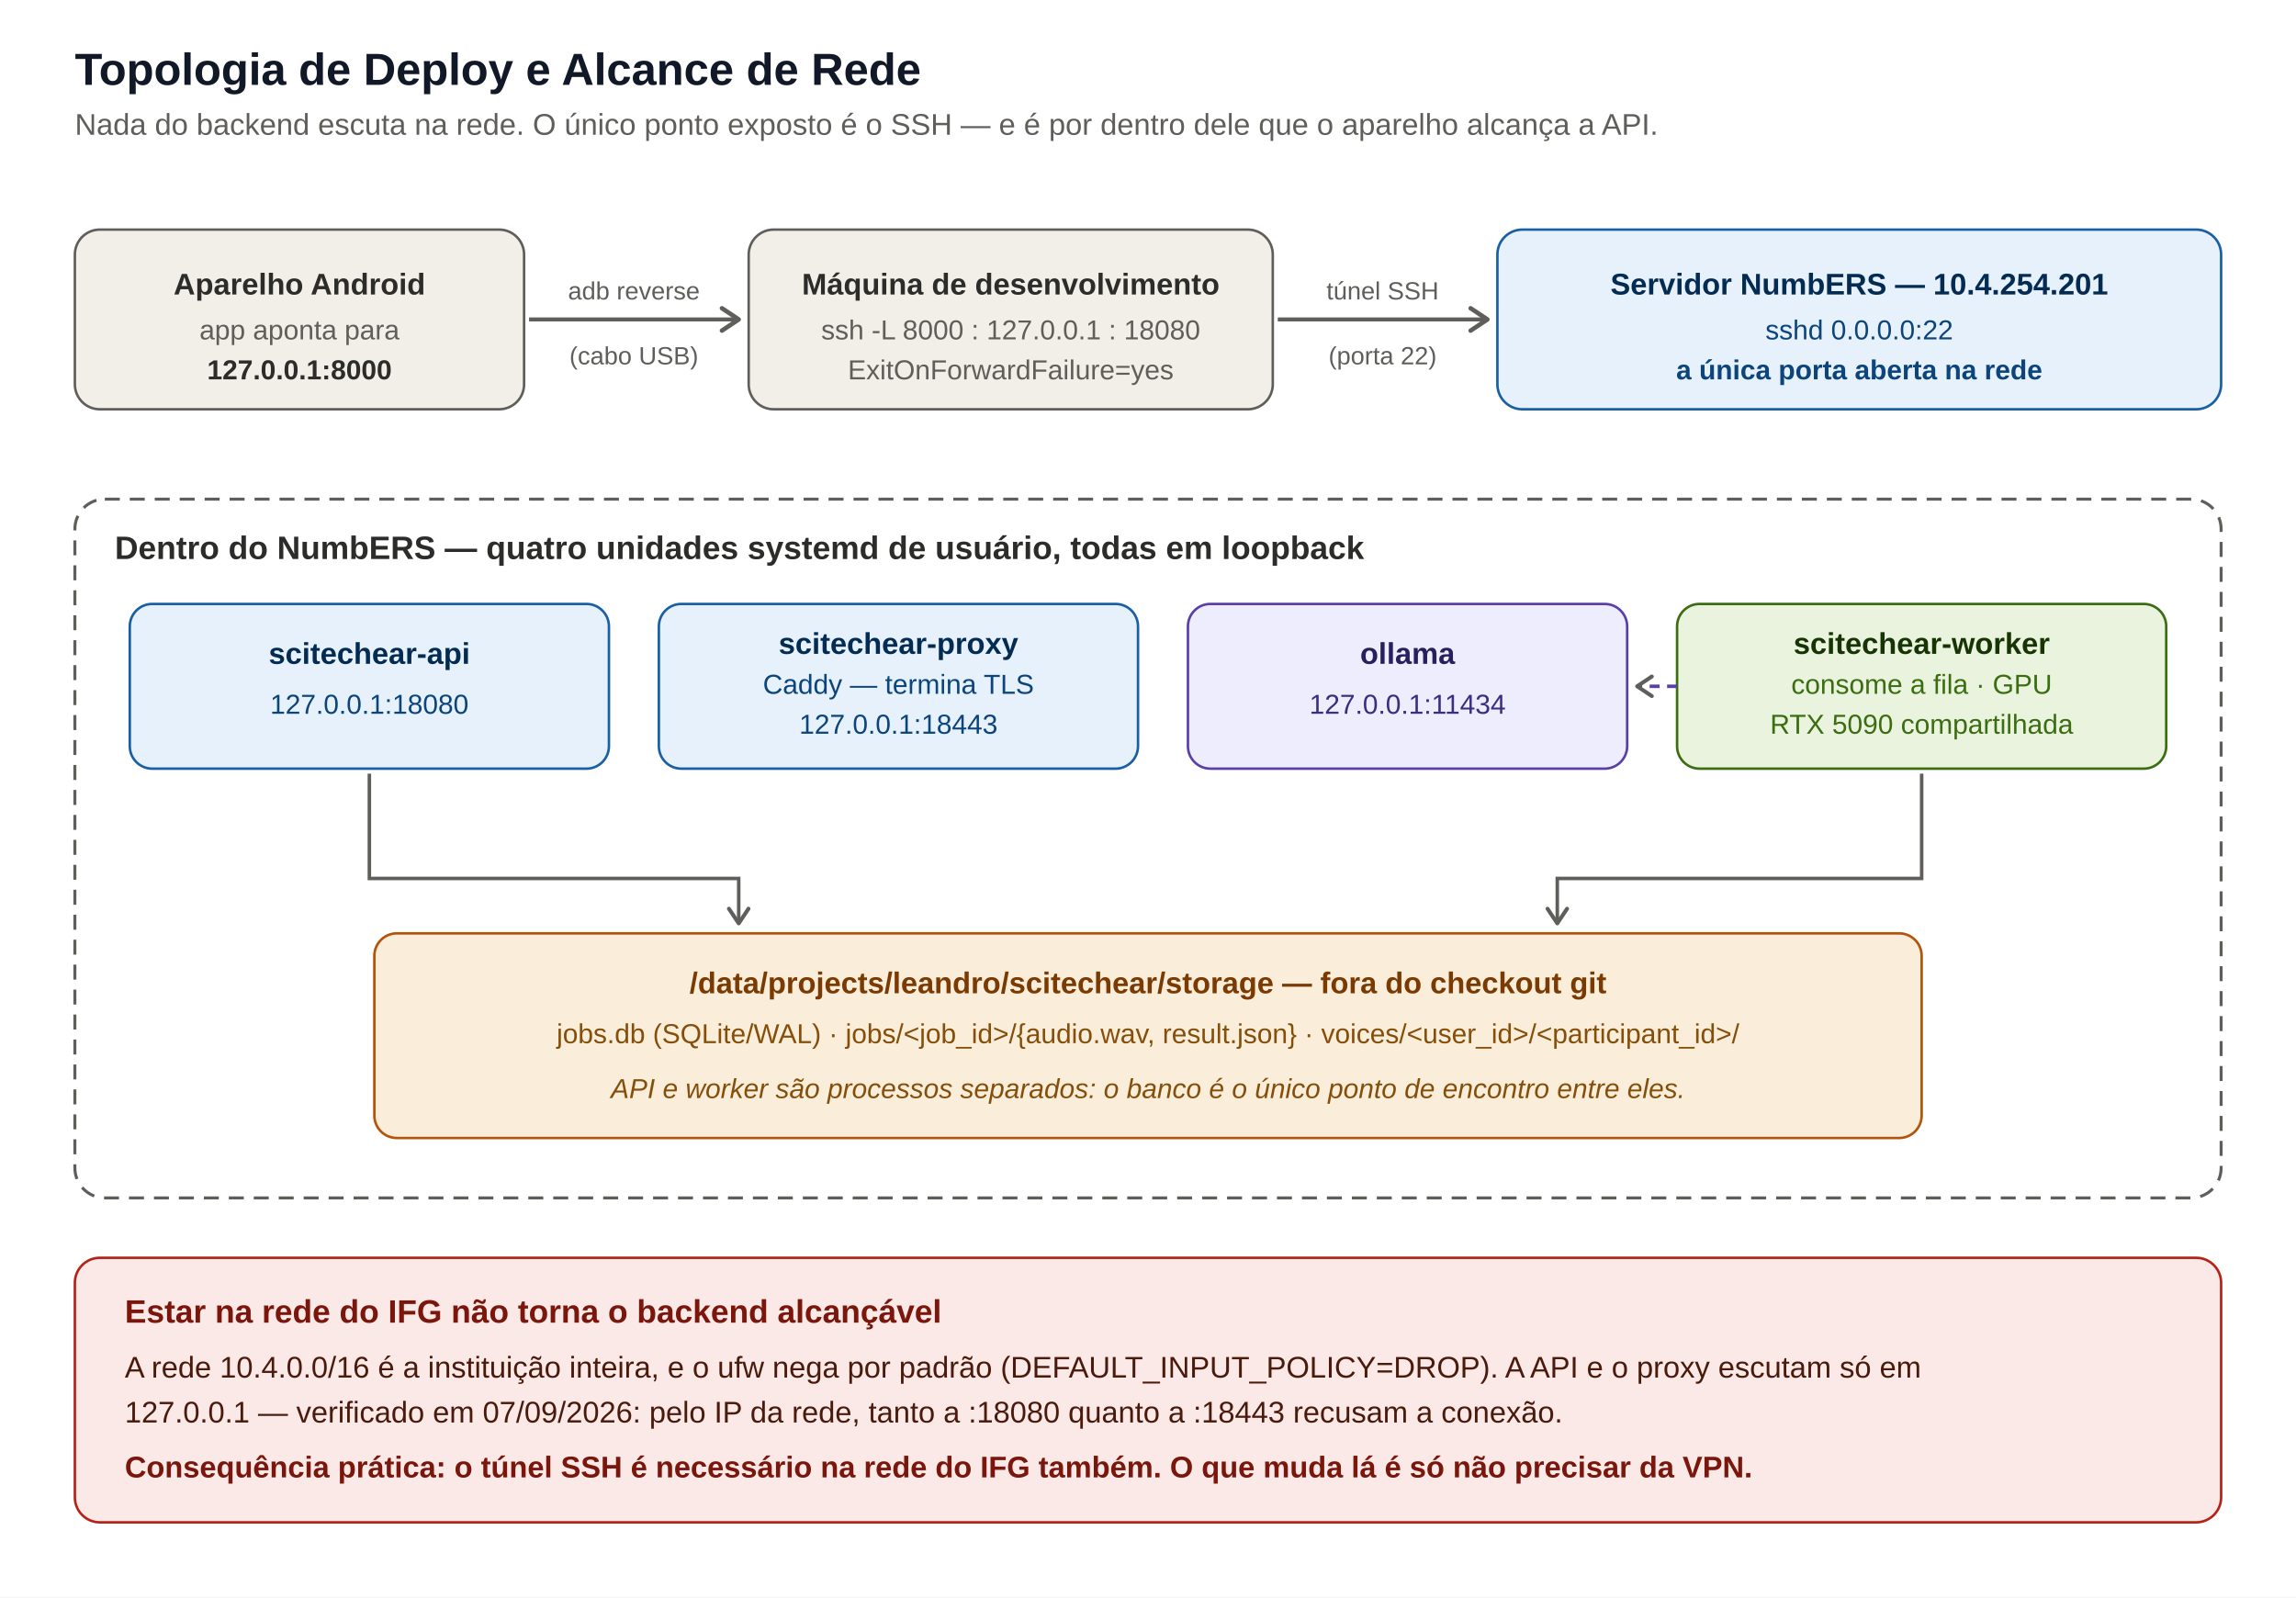
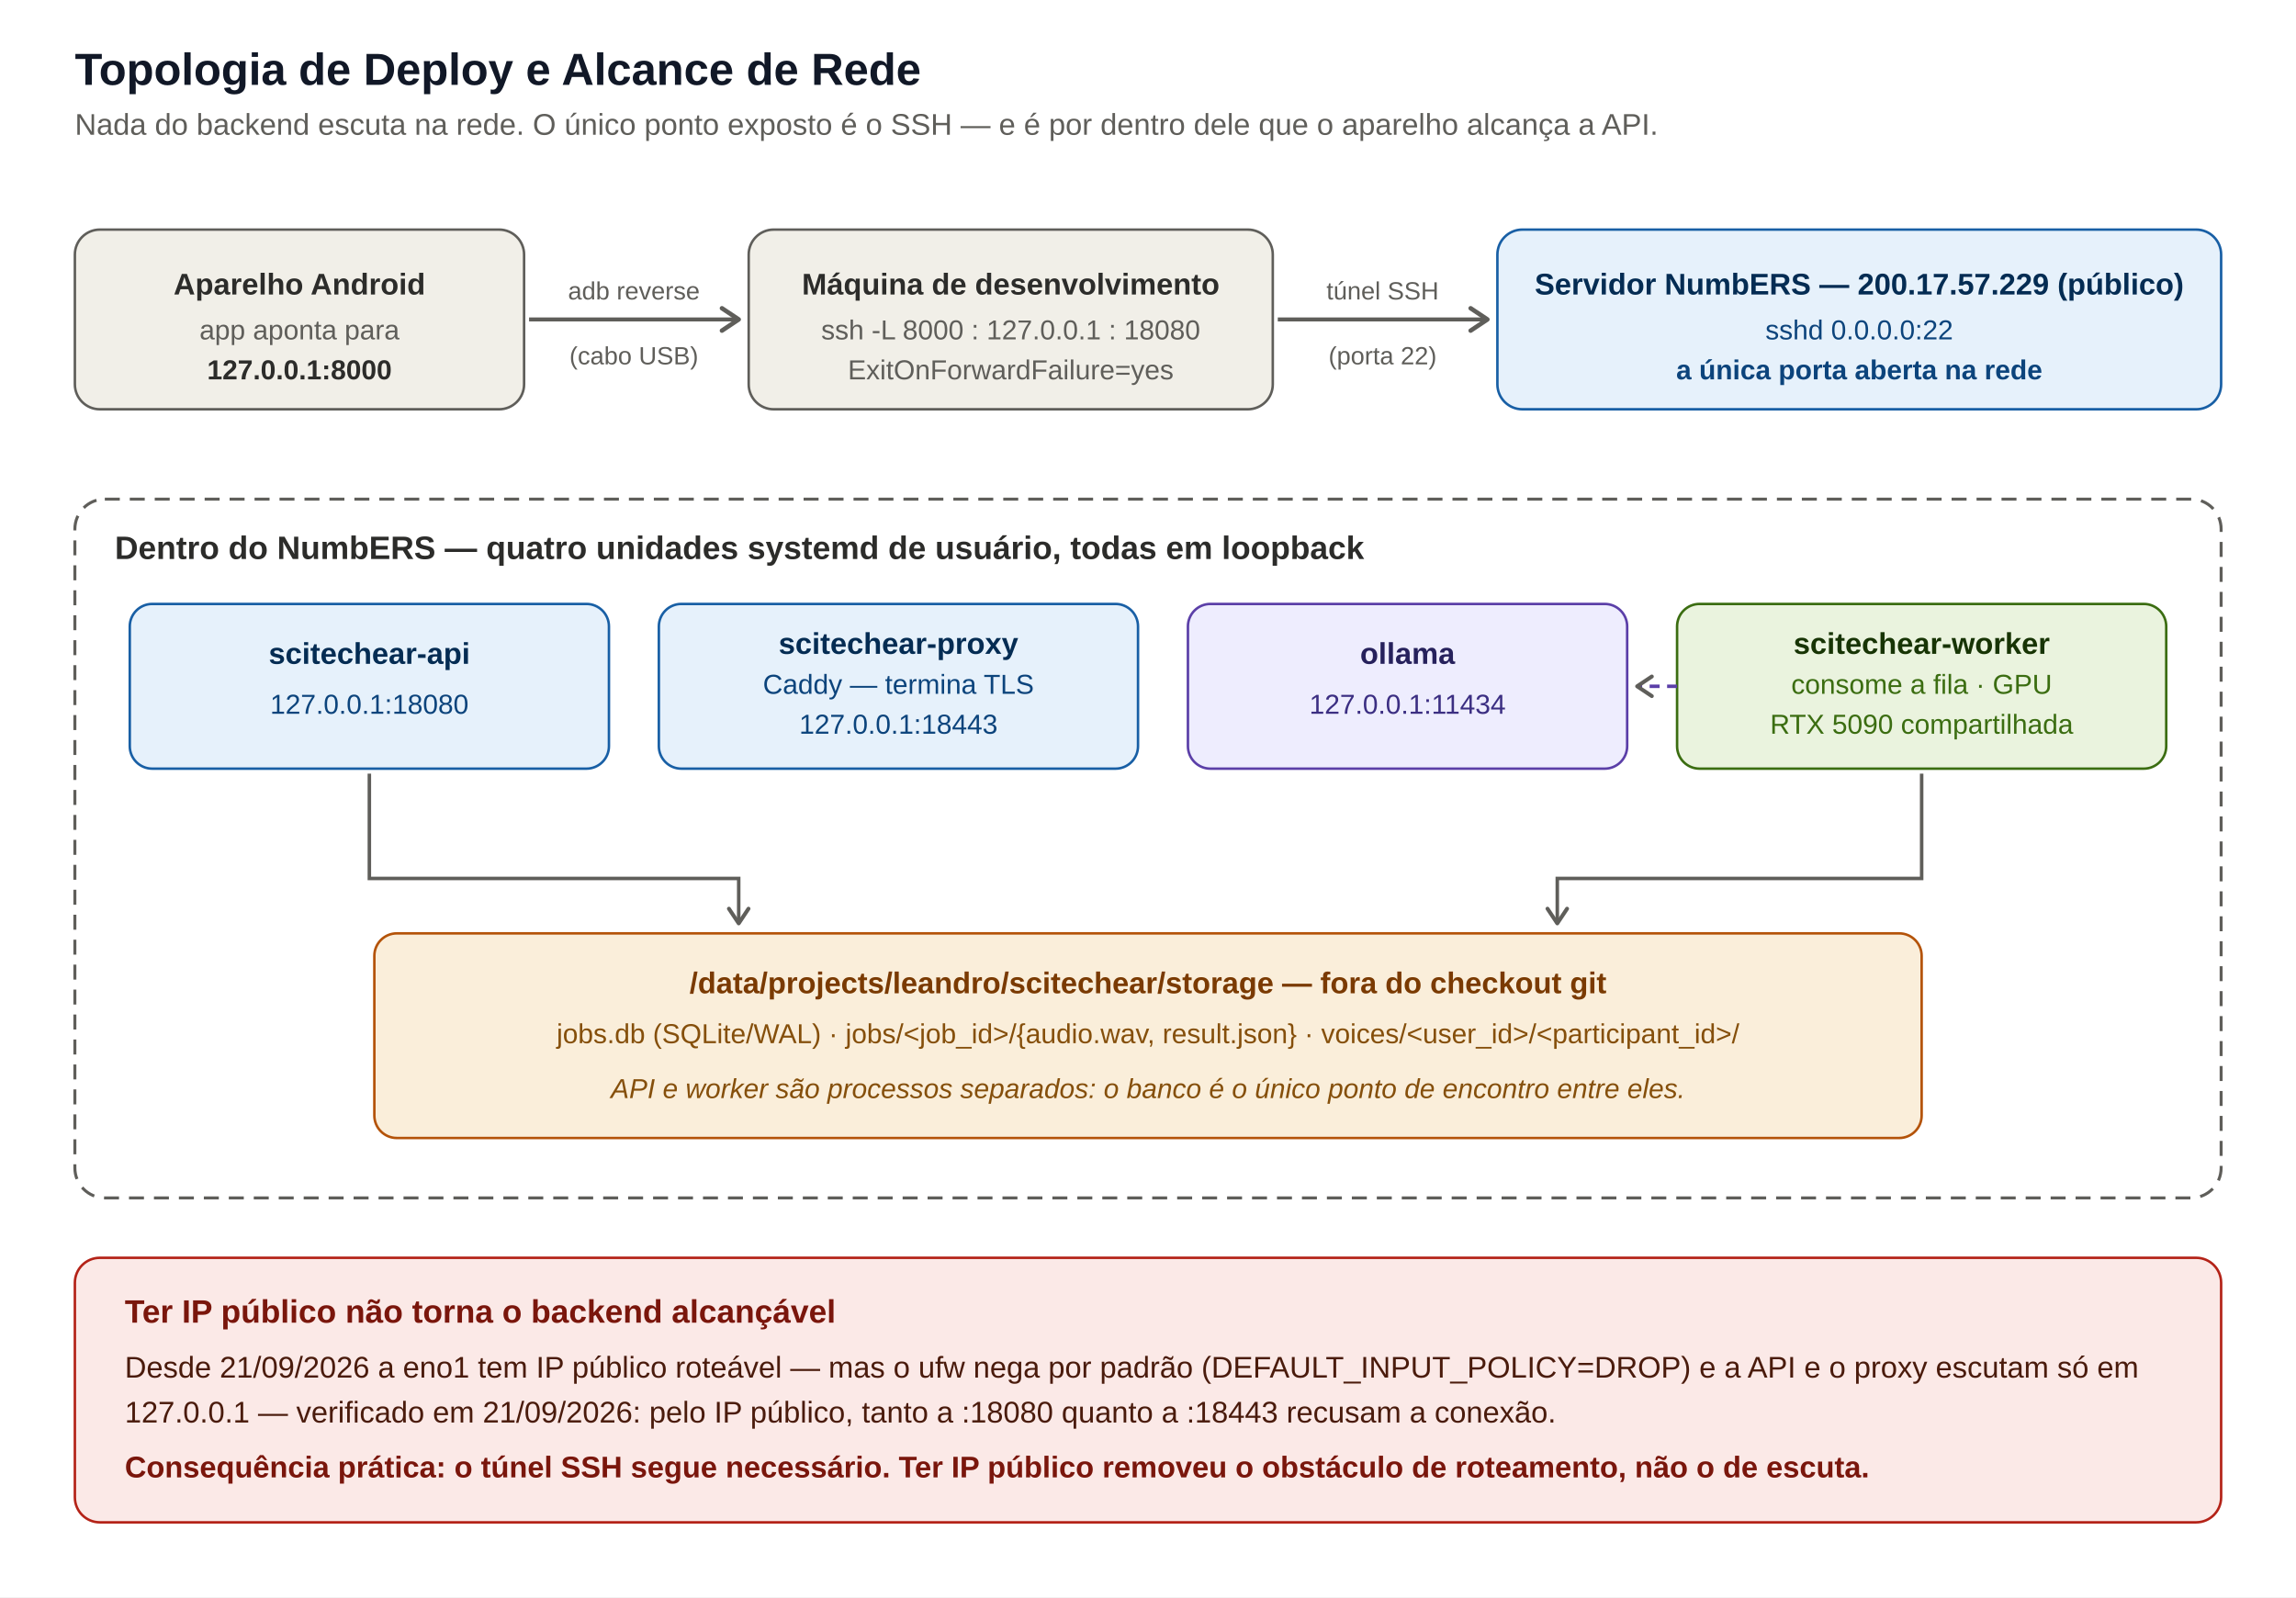
<svg xmlns="http://www.w3.org/2000/svg" width="920" height="640" viewBox="0 0 920 640" font-family="Arial, Helvetica, sans-serif">
  <defs>
    <marker id="arrN" viewBox="0 0 10 10" refX="8" refY="5" markerWidth="7" markerHeight="7" orient="auto-start-reverse">
      <path d="M2 1L8 5L2 9" fill="none" stroke="#5F5E5A" stroke-width="1.6" stroke-linecap="round" stroke-linejoin="round" />
    </marker>
    <marker id="arrR" viewBox="0 0 10 10" refX="8" refY="5" markerWidth="7" markerHeight="7" orient="auto-start-reverse">
      <path d="M2 1L8 5L2 9" fill="none" stroke="#B42318" stroke-width="1.6" stroke-linecap="round" stroke-linejoin="round" />
    </marker>
  </defs>
  <rect width="920" height="640" fill="#FFFFFF" />
  <text x="30" y="34" font-size="18" font-weight="bold" fill="#111827">Topologia de Deploy e Alcance de Rede</text>
  <text x="30" y="54" font-size="12" fill="#5F5E5A">Nada do backend escuta na rede. O único ponto exposto é o SSH — e é por dentro dele que o aparelho alcança a API.</text>
  <g font-size="12" text-anchor="middle">
    <rect x="30" y="92" width="180" height="72" rx="10" fill="#F1EFE8" stroke="#5F5E5A" />
    <text x="120" y="118" font-weight="bold" fill="#2C2C2A">Aparelho Android</text>
    <text x="120" y="136" font-size="11" fill="#5F5E5A">app aponta para</text>
    <text x="120" y="152" font-size="11" font-weight="bold" fill="#2C2C2A">127.0.0.1:8000</text>
    <rect x="300" y="92" width="210" height="72" rx="10" fill="#F1EFE8" stroke="#5F5E5A" />
    <text x="405" y="118" font-weight="bold" fill="#2C2C2A">Máquina de desenvolvimento</text>
    <text x="405" y="136" font-size="11" fill="#5F5E5A">ssh -L 8000 : 127.0.0.1 : 18080</text>
    <text x="405" y="152" font-size="11" fill="#5F5E5A">ExitOnForwardFailure=yes</text>
    <rect x="600" y="92" width="290" height="72" rx="10" fill="#E6F1FB" stroke="#185FA5" />
-     <text x="745" y="118" font-weight="bold" fill="#042C53">Servidor NumbERS — 10.4.254.201</text>
+     <text x="745" y="118" font-weight="bold" fill="#042C53">Servidor NumbERS — 200.17.57.229 (público)</text>
    <text x="745" y="136" font-size="11" fill="#0C447C">sshd 0.0.0.0:22</text>
    <text x="745" y="152" font-size="11" font-weight="bold" fill="#0C447C">a única porta aberta na rede</text>
  </g>
  <g stroke="#5F5E5A" stroke-width="1.6" marker-end="url(#arrN)">
    <path d="M212 128 L296 128" fill="none" />
    <path d="M512 128 L596 128" fill="none" />
  </g>
  <g font-size="10" text-anchor="middle" fill="#5F5E5A">
    <text x="254" y="120">adb reverse</text>
    <text x="254" y="146">(cabo USB)</text>
    <text x="554" y="120">túnel SSH</text>
    <text x="554" y="146">(porta 22)</text>
  </g>
  <rect x="30" y="200" width="860" height="280" rx="12" fill="none" stroke="#5F5E5A" stroke-width="1.2" stroke-dasharray="6 4" />
  <text x="46" y="224" font-size="13" font-weight="bold" fill="#2C2C2A">Dentro do NumbERS — quatro unidades systemd de usuário, todas em loopback</text>
  <g font-size="12" text-anchor="middle">
    <rect x="52" y="242" width="192" height="66" rx="9" fill="#E6F1FB" stroke="#185FA5" />
    <text x="148" y="266" font-weight="bold" fill="#042C53">scitechear-api</text>
    <text x="148" y="286" font-size="11" fill="#0C447C">127.0.0.1:18080</text>
    <rect x="264" y="242" width="192" height="66" rx="9" fill="#E6F1FB" stroke="#185FA5" />
    <text x="360" y="262" font-weight="bold" fill="#042C53">scitechear-proxy</text>
    <text x="360" y="278" font-size="11" fill="#0C447C">Caddy — termina TLS</text>
    <text x="360" y="294" font-size="11" fill="#0C447C">127.0.0.1:18443</text>
    <rect x="476" y="242" width="176" height="66" rx="9" fill="#EEEDFE" stroke="#5B3FA8" />
    <text x="564" y="266" font-weight="bold" fill="#26215C">ollama</text>
    <text x="564" y="286" font-size="11" fill="#3B2E82">127.0.0.1:11434</text>
    <rect x="672" y="242" width="196" height="66" rx="9" fill="#EAF3DE" stroke="#3B6D11" />
    <text x="770" y="262" font-weight="bold" fill="#173404">scitechear-worker</text>
    <text x="770" y="278" font-size="11" fill="#3B6D11">consome a fila · GPU</text>
    <text x="770" y="294" font-size="11" fill="#3B6D11">RTX 5090 compartilhada</text>
  </g>
  <g font-size="12" text-anchor="middle">
    <rect x="150" y="374" width="620" height="82" rx="9" fill="#FAEEDA" stroke="#B45309" />
    <text x="460" y="398" font-weight="bold" fill="#7A3A02">/data/projects/leandro/scitechear/storage — fora do checkout git</text>
    <text x="460" y="418" font-size="11" fill="#854F0B">jobs.db (SQLite/WAL) · jobs/&lt;job_id&gt;/{audio.wav, result.json} · voices/&lt;user_id&gt;/&lt;participant_id&gt;/</text>
    <text x="460" y="440" font-size="11" font-style="italic" fill="#854F0B">API e worker são processos separados: o banco é o único ponto de encontro entre eles.</text>
  </g>
  <g stroke="#5F5E5A" stroke-width="1.4" marker-end="url(#arrN)">
    <path d="M148 310 L148 352 L296 352 L296 370" fill="none" />
    <path d="M770 310 L770 352 L624 352 L624 370" fill="none" />
  </g>
  <g stroke="#5B3FA8" stroke-width="1.4" stroke-dasharray="4 3" marker-end="url(#arrN)">
    <path d="M672 275 L656 275" fill="none" />
  </g>
  <rect x="30" y="504" width="860" height="106" rx="10" fill="#FBE9E7" stroke="#B42318" />
-   <text x="50" y="530" font-size="13" font-weight="bold" fill="#7A160C">Estar na rede do IFG não torna o backend alcançável</text>
-   <text x="50" y="552" font-size="12" fill="#4A1B0C">A rede 10.4.0.0/16 é a instituição inteira, e o ufw nega por padrão (DEFAULT_INPUT_POLICY=DROP). A API e o proxy escutam só em</text>
-   <text x="50" y="570" font-size="12" fill="#4A1B0C">127.0.0.1 — verificado em 07/09/2026: pelo IP da rede, tanto a :18080 quanto a :18443 recusam a conexão.</text>
-   <text x="50" y="592" font-size="12" font-weight="bold" fill="#7A160C">Consequência prática: o túnel SSH é necessário na rede do IFG também. O que muda lá é só não precisar da VPN.</text>
+   <text x="50" y="530" font-size="13" font-weight="bold" fill="#7A160C">Ter IP público não torna o backend alcançável</text>
+   <text x="50" y="552" font-size="12" fill="#4A1B0C">Desde 21/09/2026 a eno1 tem IP público roteável — mas o ufw nega por padrão (DEFAULT_INPUT_POLICY=DROP) e a API e o proxy escutam só em</text>
+   <text x="50" y="570" font-size="12" fill="#4A1B0C">127.0.0.1 — verificado em 21/09/2026: pelo IP público, tanto a :18080 quanto a :18443 recusam a conexão.</text>
+   <text x="50" y="592" font-size="12" font-weight="bold" fill="#7A160C">Consequência prática: o túnel SSH segue necessário. Ter IP público removeu o obstáculo de roteamento, não o de escuta.</text>
</svg>
